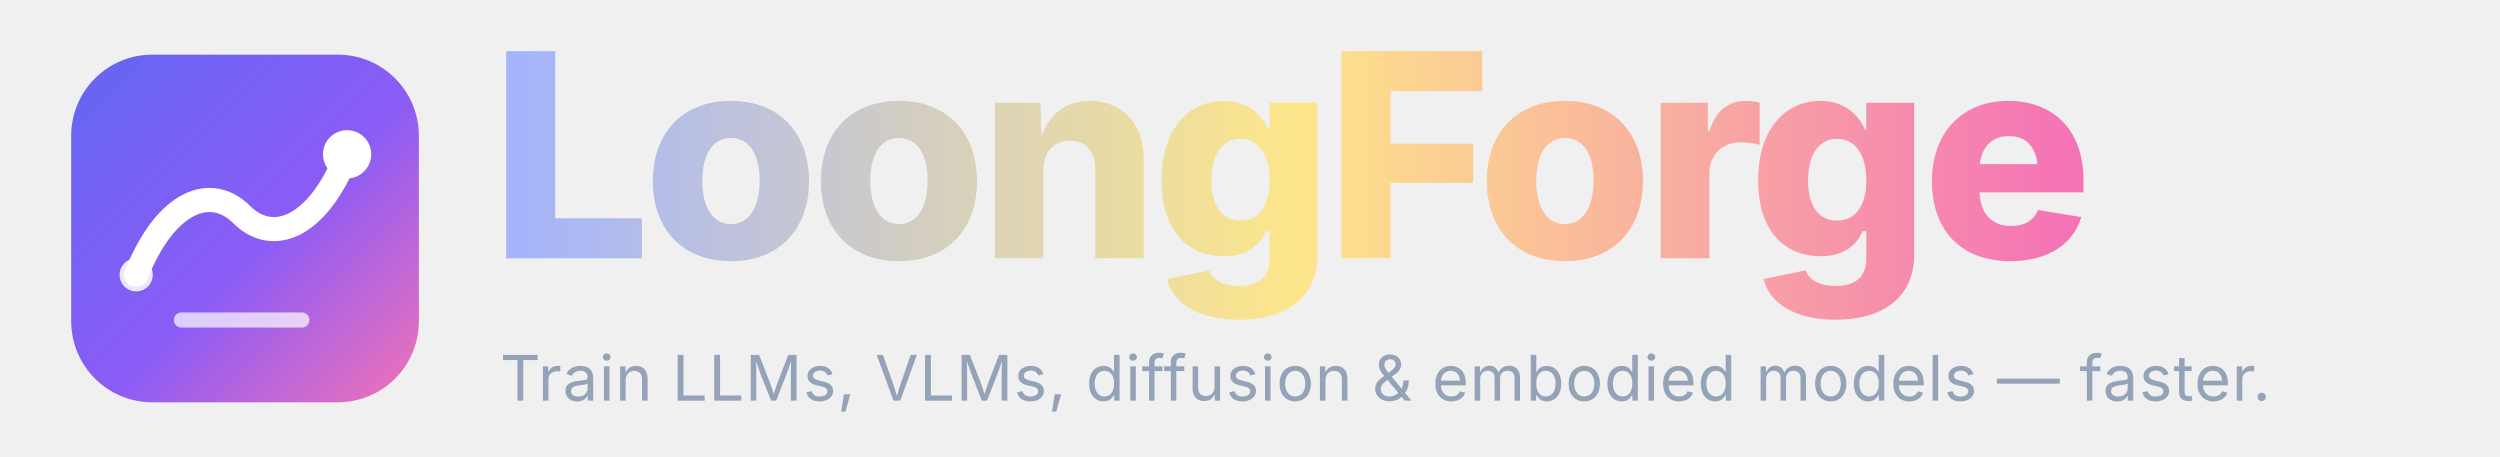
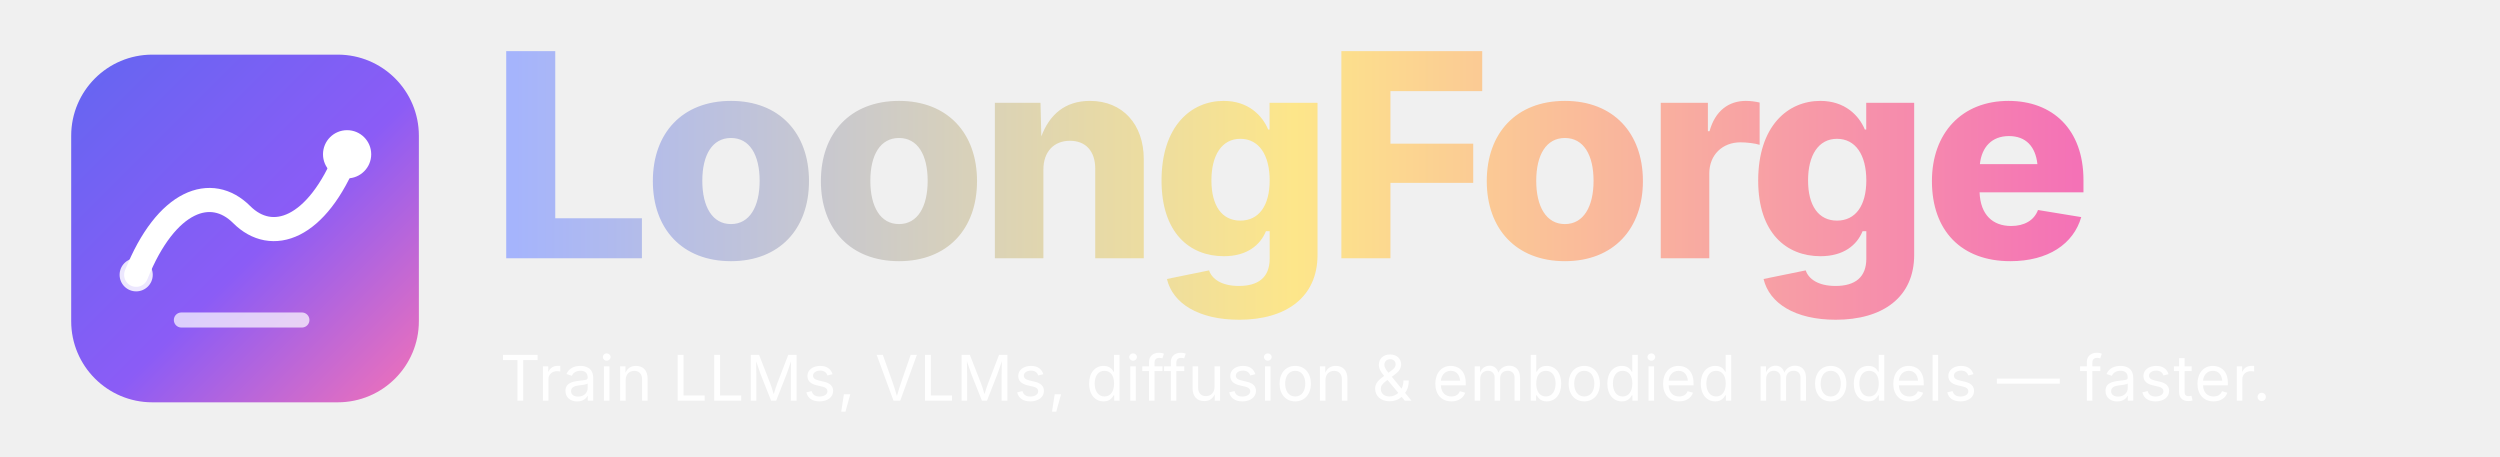
<svg xmlns="http://www.w3.org/2000/svg" viewBox="0 0 755 138" width="755" height="138" role="img" aria-label="LoongForge — Train LLMs, VLMs, diffusion and embodied models, faster.">
  <defs>
    <linearGradient id="lf-icon" x1="0" y1="0" x2="1" y2="1">
      <stop offset="0%" stop-color="#6366F1" />
      <stop offset="55%" stop-color="#8B5CF6" />
      <stop offset="100%" stop-color="#F472B6" />
    </linearGradient>
    <linearGradient id="lf-text" x1="0" y1="0" x2="1" y2="0">
      <stop offset="0%" stop-color="#A5B4FC" />
      <stop offset="50%" stop-color="#FDE68A" />
      <stop offset="100%" stop-color="#F472B6" />
    </linearGradient>
  </defs>
  <g transform="translate(18,13) scale(1.75)">
    <rect x="2" y="2" width="60" height="60" rx="14" fill="url(#lf-icon)" />
    <g transform="translate(32,32) scale(1.3) translate(-32.45,-33.85)">
      <path d="M18 40 C 22 30, 28 28, 32 32 C 36 36, 42 34, 46 24" stroke="#fff" stroke-width="3.2" stroke-linecap="round" fill="none" />
      <circle cx="46" cy="24" r="3.2" fill="#fff" />
      <circle cx="18" cy="40" r="2.2" fill="#fff" opacity="0.85" />
      <path d="M24 46 L40 46" stroke="#fff" stroke-width="2" stroke-linecap="round" opacity="0.7" />
    </g>
  </g>
  <text x="148" y="78" font-family="'Inter','Helvetica Neue','PingFang SC','Microsoft YaHei',Arial,sans-serif" font-weight="800" font-size="86" letter-spacing="-2.5" fill="url(#lf-text)">LoongForge</text>
-   <text x="151" y="121" font-family="'Inter','Helvetica Neue','PingFang SC','Microsoft YaHei',Arial,sans-serif" font-weight="400" font-size="19" letter-spacing="0.3" fill="#94A3B8">Train LLMs, VLMs, diffusion &amp; embodied models — faster.</text>
+   <text x="151" y="121" font-family="'Inter','Helvetica Neue','PingFang SC','Microsoft YaHei',Arial,sans-serif" font-weight="400" font-size="19" letter-spacing="0.3" fill="#FFFFFF">Train LLMs, VLMs, diffusion &amp; embodied models — faster.</text>
</svg>
